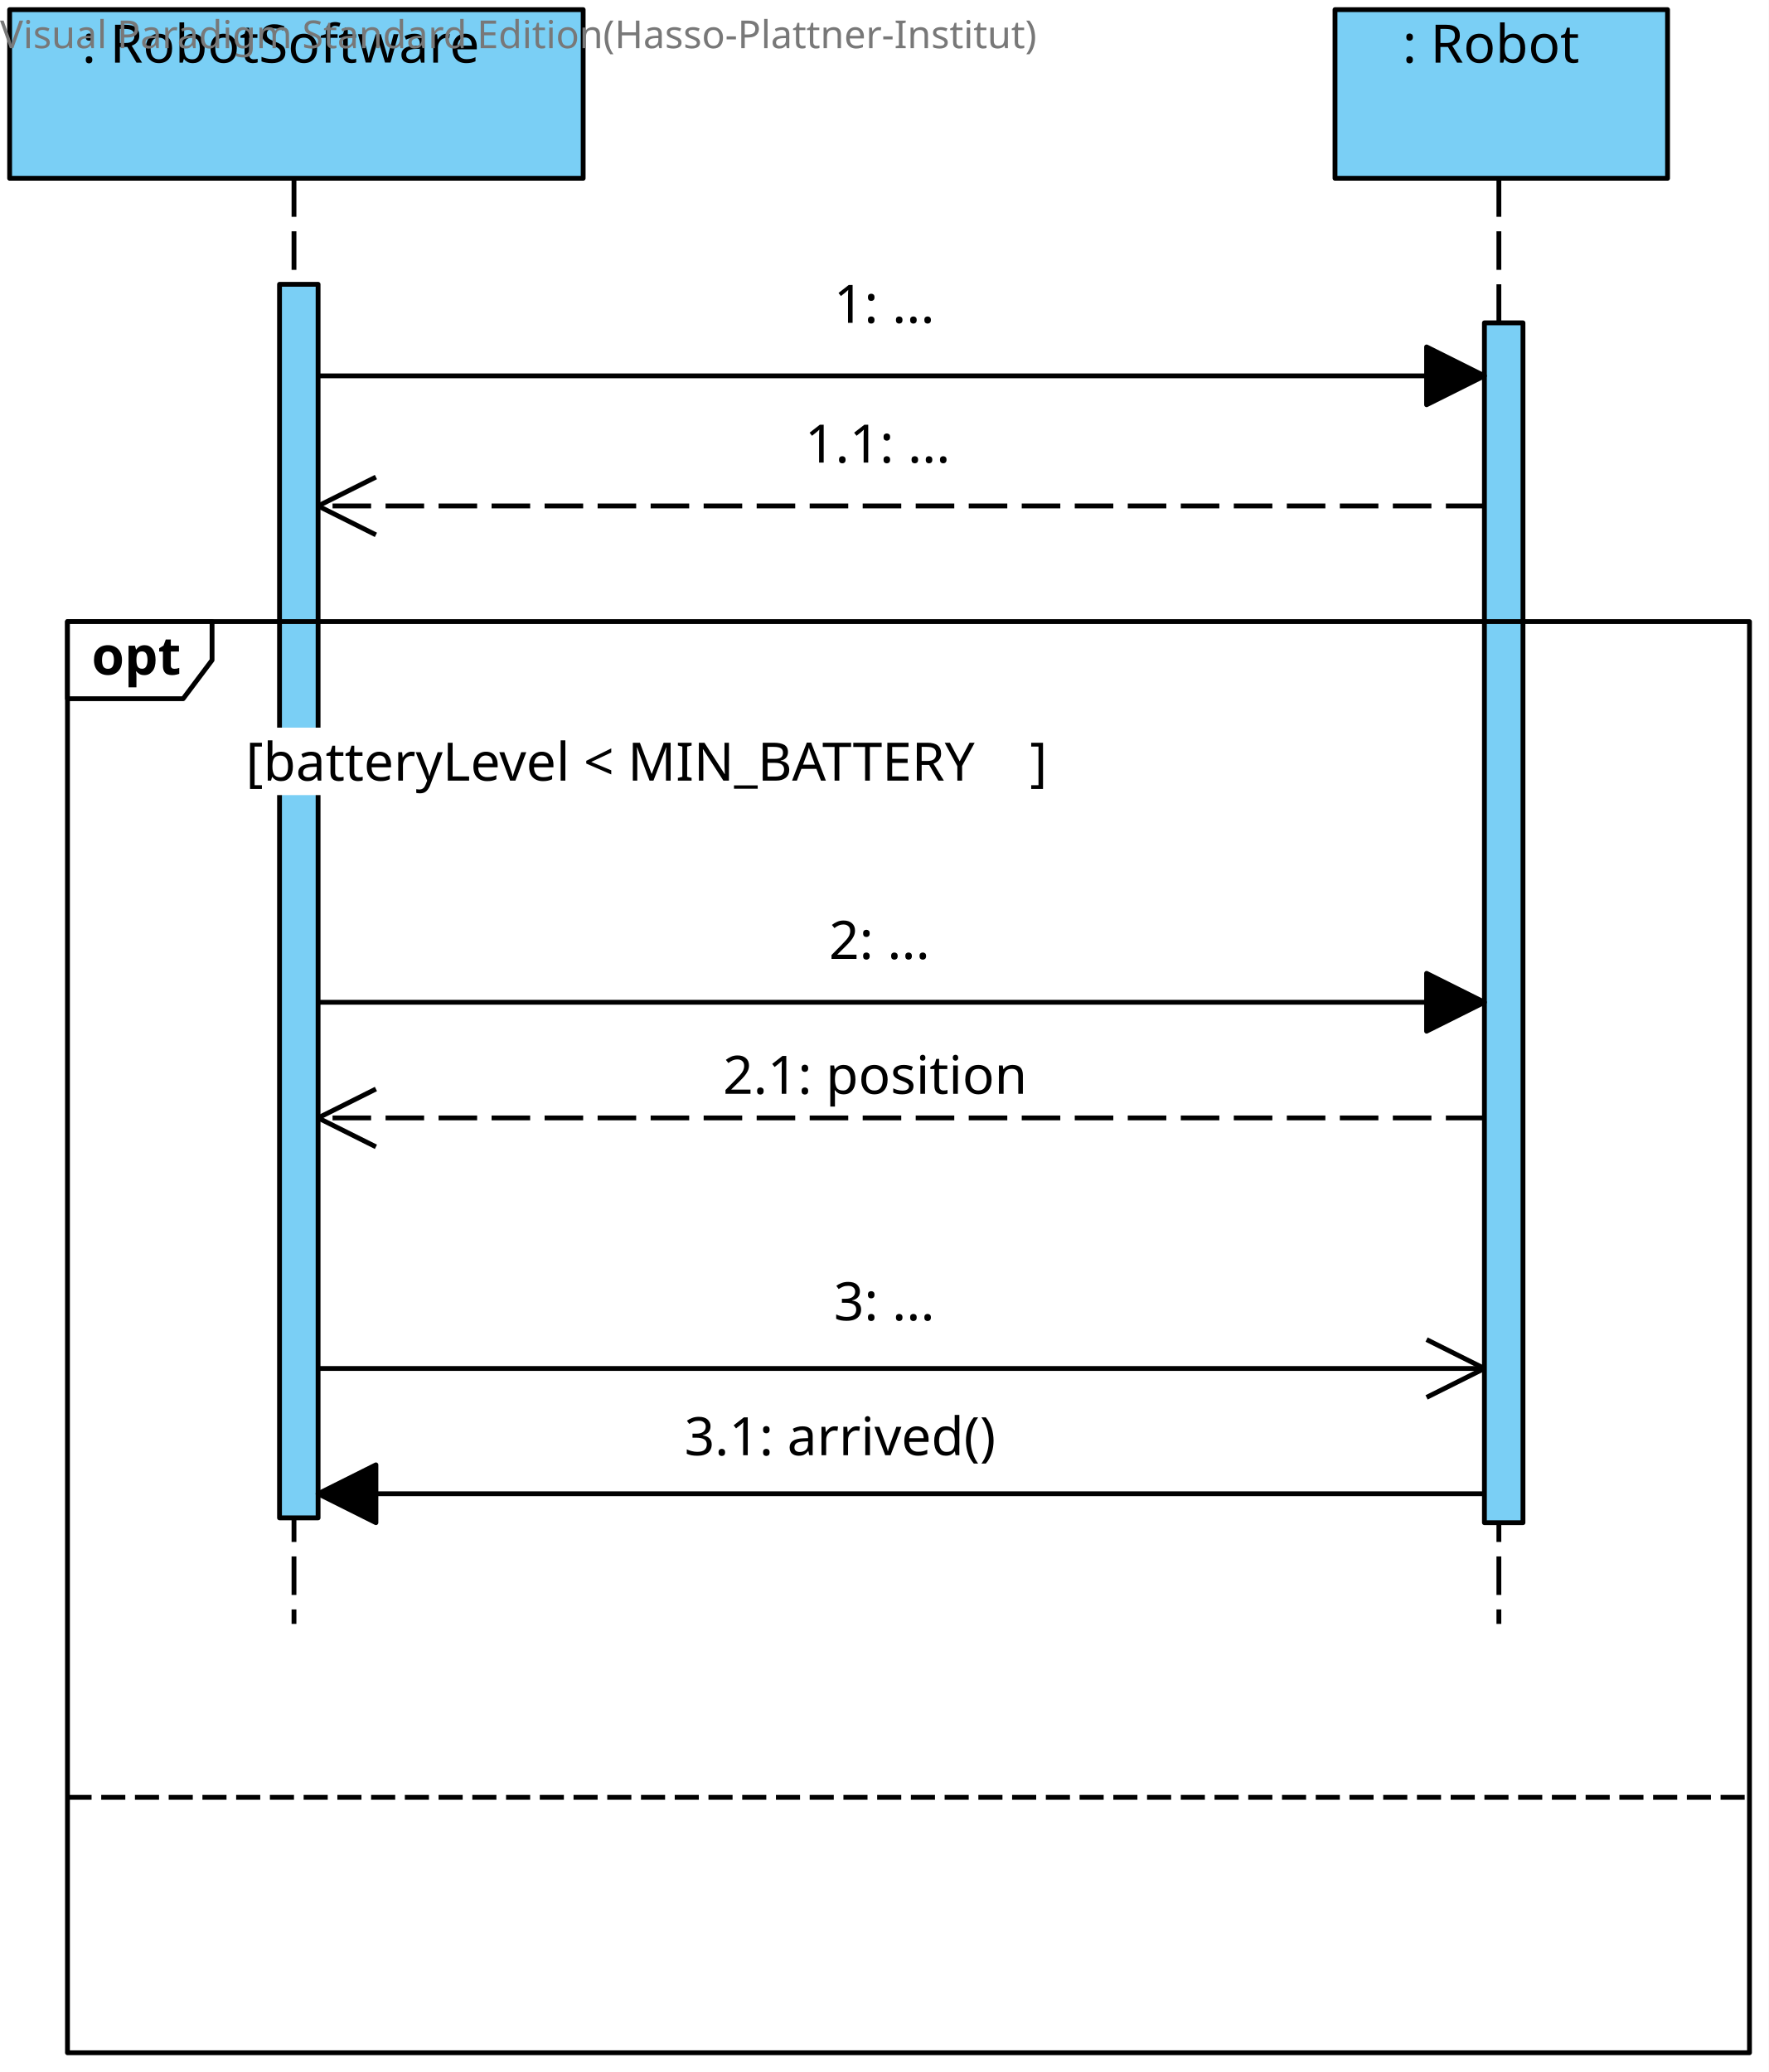
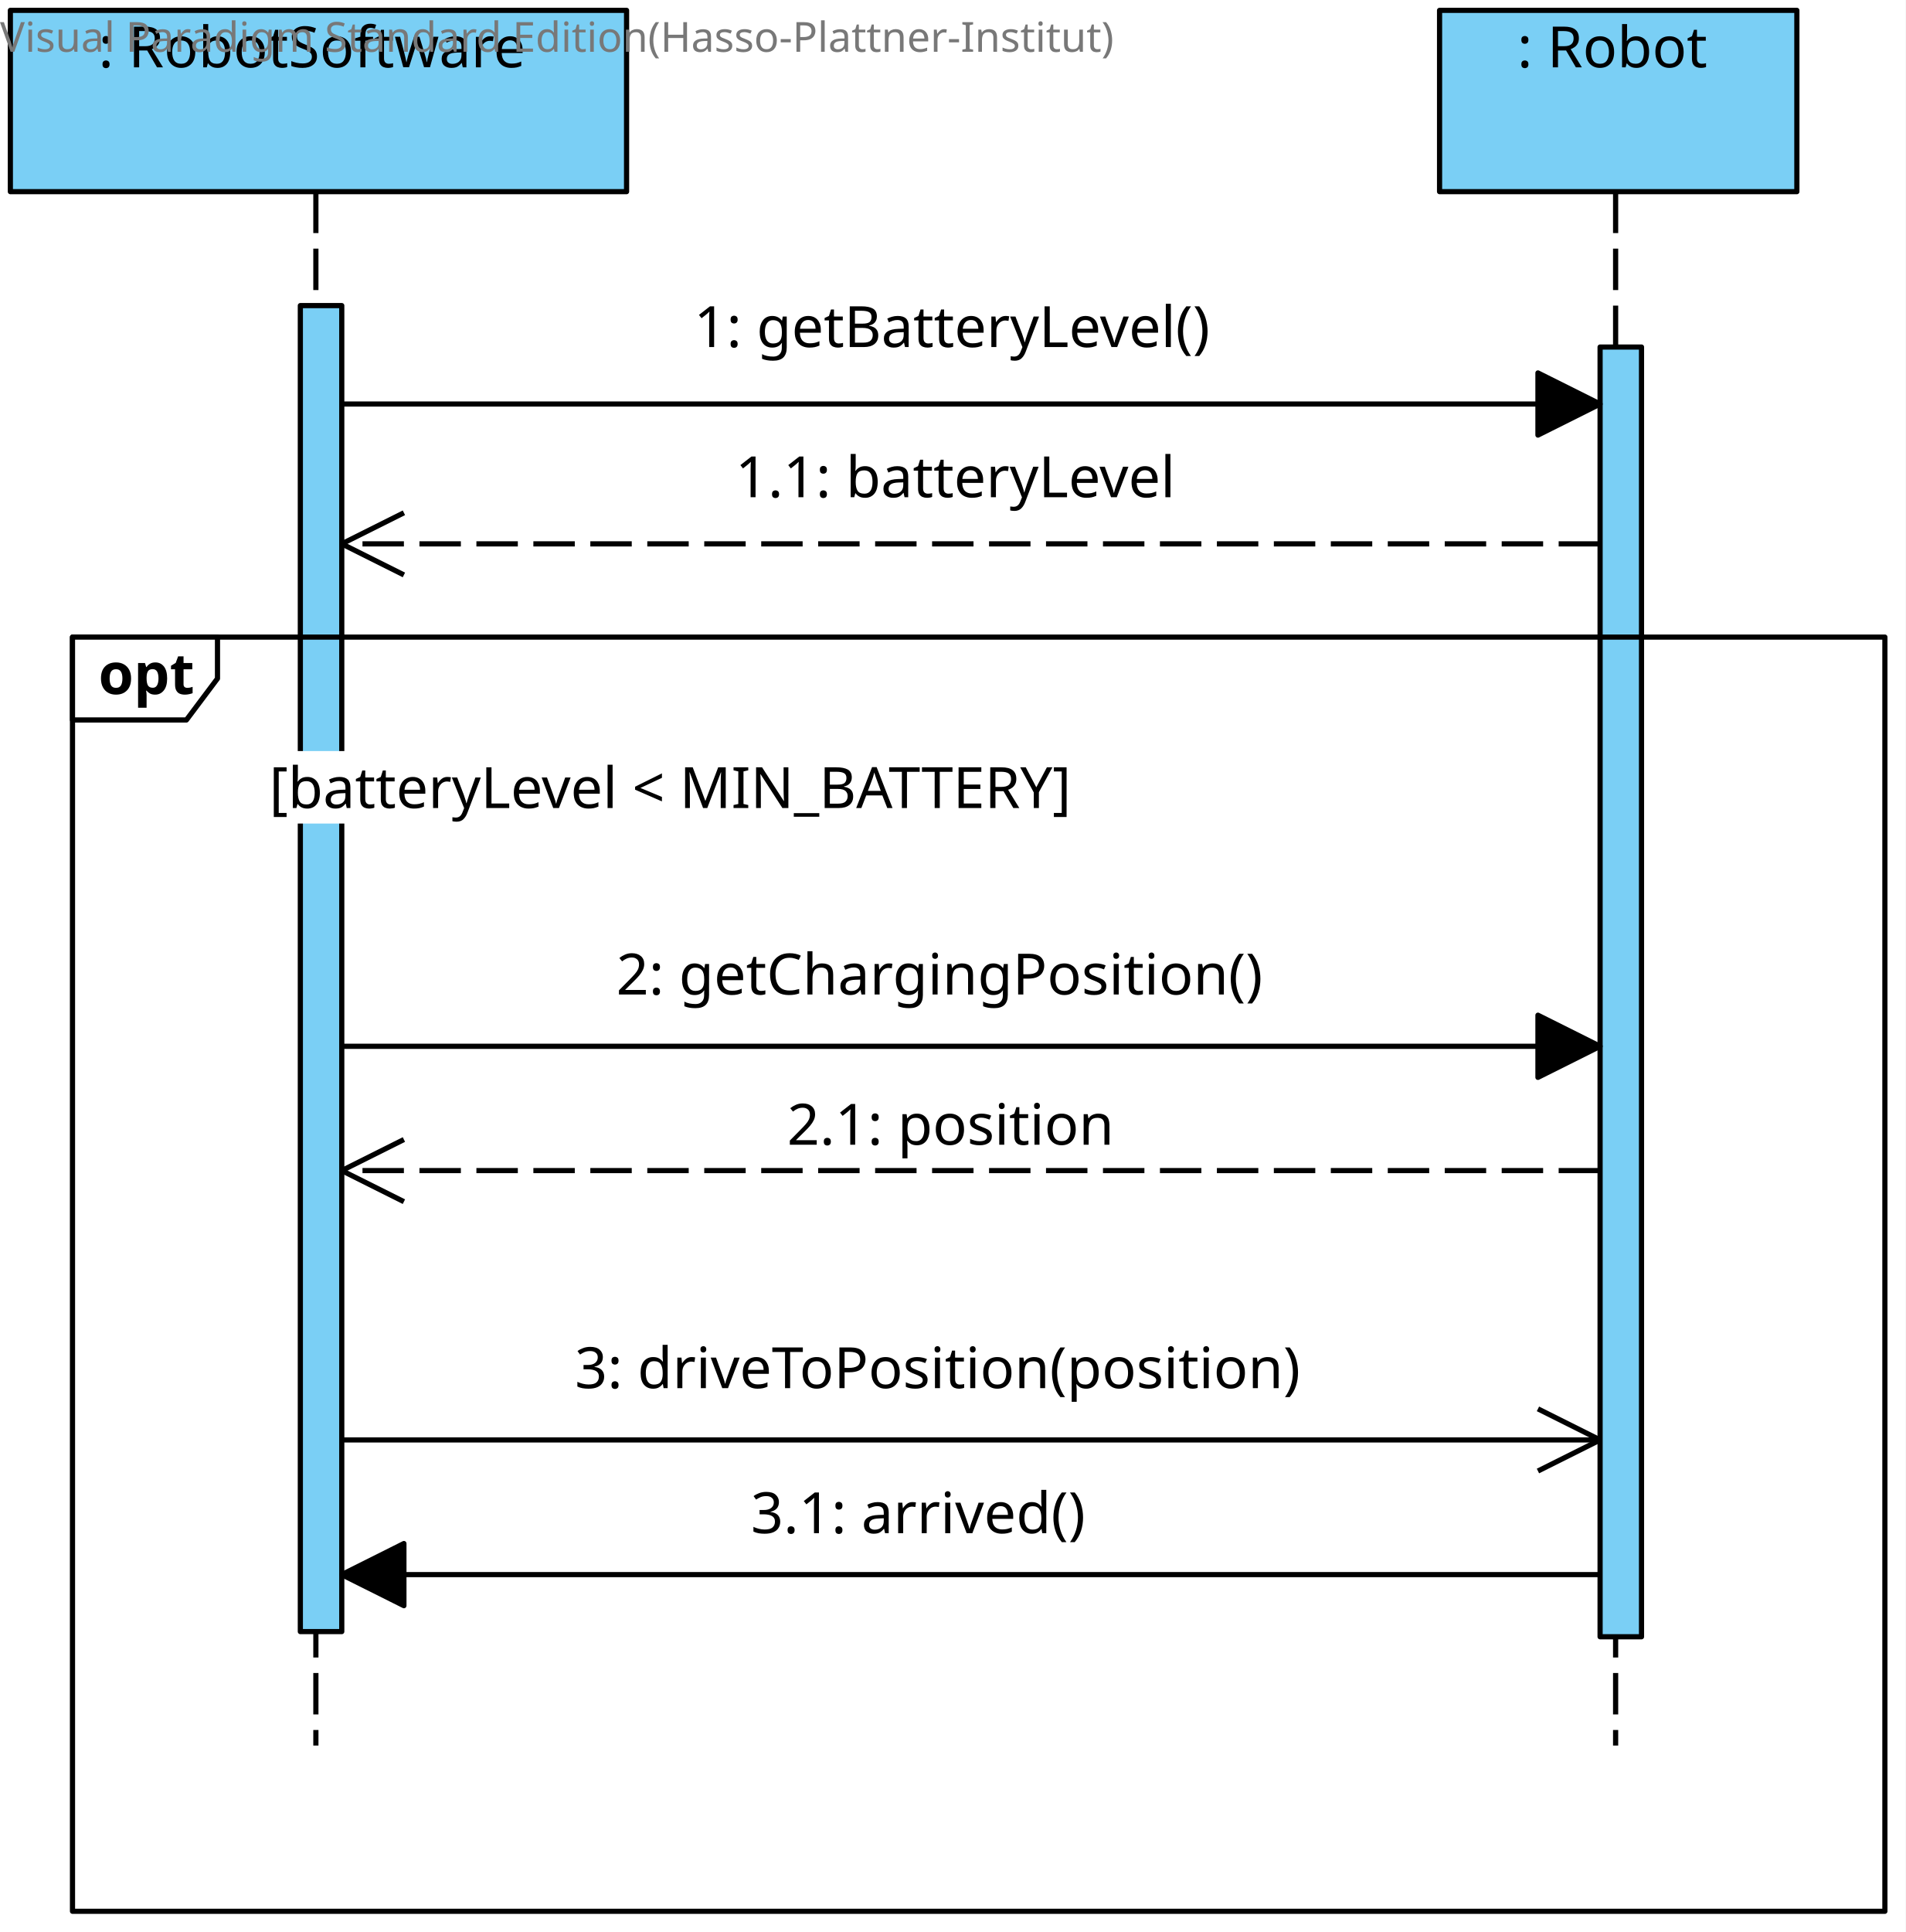
- <svg xmlns="http://www.w3.org/2000/svg" fill-opacity="0" color-rendering="auto" color-interpolation="auto" text-rendering="auto" stroke="rgb(0,0,0)" stroke-linecap="square" width="367" stroke-miterlimit="10" shape-rendering="auto" stroke-opacity="0" fill="rgb(0,0,0)" stroke-dasharray="none" font-weight="normal" stroke-width="1" height="430" font-family="'Dialog'" font-style="normal" stroke-linejoin="miter" font-size="12" stroke-dashoffset="0" image-rendering="auto">
+ <svg xmlns="http://www.w3.org/2000/svg" fill-opacity="0" color-rendering="auto" color-interpolation="auto" text-rendering="auto" stroke="rgb(0,0,0)" stroke-linecap="square" width="368" stroke-miterlimit="10" shape-rendering="auto" stroke-opacity="0" fill="rgb(0,0,0)" stroke-dasharray="none" font-weight="normal" stroke-width="1" height="373" font-family="'Dialog'" font-style="normal" stroke-linejoin="miter" font-size="12" stroke-dashoffset="0" image-rendering="auto">
  <defs id="genericDefs" />
  <g>
    <defs id="defs1">
      <clipPath clipPathUnits="userSpaceOnUse" id="clipPath1">
        <path d="M-7 -7 L131 -7 L131 346 L-7 346 L-7 -7 Z" />
      </clipPath>
      <clipPath clipPathUnits="userSpaceOnUse" id="clipPath2">
        <path d="M-7 -7 L81 -7 L81 346 L-7 346 L-7 -7 Z" />
      </clipPath>
      <clipPath clipPathUnits="userSpaceOnUse" id="clipPath3">
        <path d="M-7 -7 L19 -7 L19 267 L-7 267 L-7 -7 Z" />
      </clipPath>
      <clipPath clipPathUnits="userSpaceOnUse" id="clipPath4">
        <path d="M-7 -7 L19 -7 L19 260 L-7 260 L-7 -7 Z" />
      </clipPath>
      <clipPath clipPathUnits="userSpaceOnUse" id="clipPath5">
-         <path d="M-7 -7 L360 -7 L360 308 L-7 308 L-7 -7 Z" />
+         <path d="M-7 -7 L361 -7 L361 257 L-7 257 L-7 -7 Z" />
      </clipPath>
      <clipPath clipPathUnits="userSpaceOnUse" id="clipPath6">
-         <path d="M222 22 L222 36 L38 36 L38 22 ZM-7 -7 L-7 308 L360 308 L360 -7 Z" />
+         <path d="M199 22 L199 36 L38 36 L38 22 ZM-7 -7 L-7 257 L361 257 L361 -7 Z" />
      </clipPath>
      <clipPath clipPathUnits="userSpaceOnUse" id="clipPath7">
-         <path d="M0 0 L0 17 L31 17 L31 0 Z" />
+         <path d="M0 0 L0 17 L29 17 L29 0 Z" />
      </clipPath>
      <clipPath clipPathUnits="userSpaceOnUse" id="clipPath8">
-         <path d="M-7 -7 L360 -7 L360 63 L-7 63 L-7 -7 Z" />
+         <path d="M-7 -7 L361 -7 L361 240 L-7 240 L-7 -7 Z" />
      </clipPath>
      <clipPath clipPathUnits="userSpaceOnUse" id="clipPath9">
-         <path d="M0 0 L0 4 L349 4 L349 0 Z" />
+         <path d="M0 0 L0 14 L182 14 L182 0 Z" />
      </clipPath>
      <clipPath clipPathUnits="userSpaceOnUse" id="clipPath10">
-         <path d="M-7 -7 L360 -7 L360 239 L-7 239 L-7 -7 Z" />
+         <path d="M0 0 L0 4 L350 4 L350 0 Z" />
      </clipPath>
      <clipPath clipPathUnits="userSpaceOnUse" id="clipPath11">
-         <path d="M0 0 L0 14 L205 14 L205 0 Z" />
+         <path d="M-120 -14 L240 -14 L240 28 L-120 28 L-120 -14 Z" />
      </clipPath>
      <clipPath clipPathUnits="userSpaceOnUse" id="clipPath12">
        <path d="M-70 -14 L140 -14 L140 28 L-70 28 L-70 -14 Z" />
      </clipPath>
      <clipPath clipPathUnits="userSpaceOnUse" id="clipPath13">
-         <path d="M-120 -14 L240 -14 L240 28 L-120 28 L-120 -14 Z" />
+         <path d="M0 0 L447 0 L447 204 L0 204 L0 0 Z" />
      </clipPath>
      <clipPath clipPathUnits="userSpaceOnUse" id="clipPath14">
-         <path d="M0 0 L346 0 L346 104 L0 104 L0 0 Z" />
+         <path d="M-82 -15 L164 -15 L164 30 L-82 30 L-82 -15 Z" />
      </clipPath>
      <clipPath clipPathUnits="userSpaceOnUse" id="clipPath15">
-         <path d="M-82 -15 L164 -15 L164 30 L-82 30 L-82 -15 Z" />
+         <path d="M-168 -14 L336 -14 L336 28 L-168 28 L-168 -14 Z" />
      </clipPath>
      <clipPath clipPathUnits="userSpaceOnUse" id="clipPath16">
-         <path d="M-156 -15 L312 -15 L312 30 L-156 30 L-156 -15 Z" />
+         <path d="M-80 -14 L160 -14 L160 28 L-80 28 L-80 -14 Z" />
      </clipPath>
      <clipPath clipPathUnits="userSpaceOnUse" id="clipPath17">
-         <path d="M-80 -14 L160 -14 L160 28 L-80 28 L-80 -14 Z" />
+         <path d="M-150 -14 L300 -14 L300 28 L-150 28 L-150 -14 Z" />
      </clipPath>
      <clipPath clipPathUnits="userSpaceOnUse" id="clipPath18">
-         <path d="M-138 -13 L276 -13 L276 26 L-138 26 L-138 -13 Z" />
+         <path d="M-101 -13 L202 -13 L202 26 L-101 26 L-101 -13 Z" />
      </clipPath>
      <clipPath clipPathUnits="userSpaceOnUse" id="clipPath19">
-         <path d="M-101 -13 L202 -13 L202 26 L-101 26 L-101 -13 Z" />
-       </clipPath>
-       <clipPath clipPathUnits="userSpaceOnUse" id="clipPath20">
        <path d="M-116 -16 L232 -16 L232 32 L-116 32 L-116 -16 Z" />
      </clipPath>
    </defs>
    <g fill="white" text-rendering="geometricPrecision" fill-opacity="1" stroke-opacity="1" stroke="white">
-       <rect x="0" width="367" height="430" y="0" stroke="none" />
+       <rect x="0" width="368" height="373" y="0" stroke="none" />
    </g>
    <g font-size="11" transform="translate(2,2)" fill-opacity="1" fill="rgb(122,207,245)" text-rendering="geometricPrecision" font-family="sans-serif" stroke="rgb(122,207,245)" stroke-opacity="1">
      <rect x="0" width="119" height="35" y="0" clip-path="url(#clipPath1)" stroke="none" />
    </g>
    <g stroke-linecap="butt" font-size="11" transform="translate(2,2)" fill-opacity="1" fill="black" text-rendering="geometricPrecision" font-family="sans-serif" stroke-linejoin="round" stroke="black" stroke-opacity="1" stroke-miterlimit="0">
      <rect fill="none" x="0" width="119" height="35" y="0" clip-path="url(#clipPath1)" />
      <line clip-path="url(#clipPath1)" fill="none" x1="59" x2="59" y1="35" y2="335" stroke-linejoin="bevel" stroke-dasharray="8,3" />
    </g>
-     <g font-size="11" transform="translate(277,2)" fill-opacity="1" fill="rgb(122,207,245)" text-rendering="geometricPrecision" font-family="sans-serif" stroke="rgb(122,207,245)" stroke-opacity="1">
+     <g font-size="11" transform="translate(278,2)" fill-opacity="1" fill="rgb(122,207,245)" text-rendering="geometricPrecision" font-family="sans-serif" stroke="rgb(122,207,245)" stroke-opacity="1">
      <rect x="0" width="69" height="35" y="0" clip-path="url(#clipPath2)" stroke="none" />
    </g>
-     <g stroke-linecap="butt" font-size="11" transform="translate(277,2)" fill-opacity="1" fill="black" text-rendering="geometricPrecision" font-family="sans-serif" stroke-linejoin="round" stroke="black" stroke-opacity="1" stroke-miterlimit="0">
+     <g stroke-linecap="butt" font-size="11" transform="translate(278,2)" fill-opacity="1" fill="black" text-rendering="geometricPrecision" font-family="sans-serif" stroke-linejoin="round" stroke="black" stroke-opacity="1" stroke-miterlimit="0">
      <rect fill="none" x="0" width="69" height="35" y="0" clip-path="url(#clipPath2)" />
      <line clip-path="url(#clipPath2)" fill="none" x1="34" x2="34" y1="35" y2="335" stroke-linejoin="bevel" stroke-dasharray="8,3" />
    </g>
    <g font-size="11" transform="translate(58,59)" fill-opacity="1" fill="rgb(122,207,245)" text-rendering="geometricPrecision" font-family="sans-serif" stroke="rgb(122,207,245)" stroke-opacity="1">
      <rect x="0" width="8" height="256" y="0" clip-path="url(#clipPath3)" stroke="none" />
    </g>
    <g stroke-linecap="butt" font-size="11" transform="translate(58,59)" fill-opacity="1" fill="black" text-rendering="geometricPrecision" font-family="sans-serif" stroke-linejoin="round" stroke="black" stroke-opacity="1" stroke-miterlimit="0">
      <rect fill="none" x="0" width="8" height="256" y="0" clip-path="url(#clipPath3)" />
    </g>
-     <g font-size="11" transform="translate(308,67)" fill-opacity="1" fill="rgb(122,207,245)" text-rendering="geometricPrecision" font-family="sans-serif" stroke="rgb(122,207,245)" stroke-opacity="1">
+     <g font-size="11" transform="translate(309,67)" fill-opacity="1" fill="rgb(122,207,245)" text-rendering="geometricPrecision" font-family="sans-serif" stroke="rgb(122,207,245)" stroke-opacity="1">
      <rect x="0" width="8" height="249" y="0" clip-path="url(#clipPath4)" stroke="none" />
    </g>
-     <g stroke-linecap="butt" font-size="11" transform="translate(308,67)" fill-opacity="1" fill="black" text-rendering="geometricPrecision" font-family="sans-serif" stroke-linejoin="round" stroke="black" stroke-opacity="1" stroke-miterlimit="0">
+     <g stroke-linecap="butt" font-size="11" transform="translate(309,67)" fill-opacity="1" fill="black" text-rendering="geometricPrecision" font-family="sans-serif" stroke-linejoin="round" stroke="black" stroke-opacity="1" stroke-miterlimit="0">
      <rect fill="none" x="0" width="8" height="249" y="0" clip-path="url(#clipPath4)" />
    </g>
-     <g stroke-linecap="butt" font-size="11" transform="translate(14,129)" fill-opacity="1" fill="black" text-rendering="geometricPrecision" font-family="sans-serif" stroke-linejoin="round" stroke="black" font-weight="bold" stroke-opacity="1" stroke-miterlimit="0">
-       <rect fill="none" x="0" width="349" height="297" y="0" clip-path="url(#clipPath6)" />
+     <g stroke-linecap="butt" font-size="11" transform="translate(14,123)" fill-opacity="1" fill="black" text-rendering="geometricPrecision" font-family="sans-serif" stroke-linejoin="round" stroke="black" font-weight="bold" stroke-opacity="1" stroke-miterlimit="0">
+       <rect fill="none" x="0" width="350" height="246" y="0" clip-path="url(#clipPath6)" />
    </g>
-     <g font-size="11" transform="translate(14,129)" fill-opacity="1" fill="white" text-rendering="geometricPrecision" font-family="sans-serif" stroke="white" font-weight="bold" stroke-opacity="1">
-       <path d="M30 0 L30 8 L24 16 L0 16 L0 0 Z" stroke="none" clip-path="url(#clipPath6)" />
+     <g font-size="11" transform="translate(14,123)" fill-opacity="1" fill="white" text-rendering="geometricPrecision" font-family="sans-serif" stroke="white" font-weight="bold" stroke-opacity="1">
+       <path d="M28 0 L28 8 L22 16 L0 16 L0 0 Z" stroke="none" clip-path="url(#clipPath6)" />
    </g>
-     <g stroke-linecap="butt" font-size="11" transform="translate(14,129)" fill-opacity="1" fill="black" text-rendering="geometricPrecision" font-family="sans-serif" stroke-linejoin="round" stroke="black" font-weight="bold" stroke-opacity="1" stroke-miterlimit="0">
-       <path fill="none" d="M30 0 L30 8 L24 16 L0 16 L0 0 Z" clip-path="url(#clipPath6)" />
+     <g stroke-linecap="butt" font-size="11" transform="translate(14,123)" fill-opacity="1" fill="black" text-rendering="geometricPrecision" font-family="sans-serif" stroke-linejoin="round" stroke="black" font-weight="bold" stroke-opacity="1" stroke-miterlimit="0">
+       <path fill="none" d="M28 0 L28 8 L22 16 L0 16 L0 0 Z" clip-path="url(#clipPath6)" />
    </g>
-     <g font-size="11" transform="translate(14,129)" fill-opacity="1" fill="black" text-rendering="geometricPrecision" font-family="sans-serif" stroke="black" font-weight="bold" stroke-opacity="1">
+     <g font-size="11" transform="translate(14,123)" fill-opacity="1" fill="black" text-rendering="geometricPrecision" font-family="sans-serif" stroke="black" font-weight="bold" stroke-opacity="1">
      <text x="5" xml:space="preserve" y="11" clip-path="url(#clipPath7)" stroke="none">opt</text>
    </g>
-     <g stroke-linecap="butt" font-size="11" transform="translate(14,146)" fill-opacity="1" fill="black" text-rendering="geometricPrecision" font-family="sans-serif" stroke-linejoin="bevel" stroke-dasharray="5,2" stroke="black" stroke-opacity="1" stroke-miterlimit="0">
-       <line y2="227" fill="none" x1="0" clip-path="url(#clipPath10)" x2="348" y1="227" />
-     </g>
-     <g font-size="11" transform="translate(42,151)" fill-opacity="1" fill="white" text-rendering="geometricPrecision" font-family="sans-serif" stroke="white" stroke-opacity="1">
-       <rect x="8" width="188" height="16" y="-1" clip-path="url(#clipPath11)" stroke="none" />
-       <text fill="black" x="9" xml:space="preserve" y="11" clip-path="url(#clipPath11)" stroke="none">[batteryLevel &lt; MIN_BATTERY    ]</text>
-     </g>
-     <g font-size="11" transform="translate(277,2)" fill-opacity="1" fill="black" text-rendering="geometricPrecision" font-family="sans-serif" stroke="black" stroke-opacity="1">
-       <text x="14" xml:space="preserve" y="11" clip-path="url(#clipPath12)" stroke="none">: Robot</text>
+     <g font-size="11" transform="translate(42,145)" fill-opacity="1" fill="white" text-rendering="geometricPrecision" font-family="sans-serif" stroke="white" stroke-opacity="1">
+       <rect x="9" width="164" height="16" y="-1" clip-path="url(#clipPath9)" stroke="none" />
+       <text fill="black" x="10" xml:space="preserve" y="11" clip-path="url(#clipPath9)" stroke="none">[batteryLevel &lt; MIN_BATTERY]</text>
    </g>
    <g font-size="11" transform="translate(2,2)" fill-opacity="1" fill="black" text-rendering="geometricPrecision" font-family="sans-serif" stroke="black" stroke-opacity="1">
-       <text x="15" xml:space="preserve" y="11" clip-path="url(#clipPath13)" stroke="none">: RobotSoftware</text>
+       <text x="17" xml:space="preserve" y="11" clip-path="url(#clipPath11)" stroke="none">: RobotSoftware</text>
    </g>
-     <g stroke-linecap="butt" font-size="11" transform="translate(16,28)" fill-opacity="1" fill="black" text-rendering="geometricPrecision" font-family="sans-serif" stroke-linejoin="round" stroke="black" stroke-opacity="1">
-       <line y2="50" fill="none" x1="50" clip-path="url(#clipPath14)" x2="292" y1="50" />
-       <polygon points=" 292 50 280 44 280 56" clip-path="url(#clipPath14)" stroke="none" />
-       <polygon fill="none" points=" 292 50 280 44 280 56" clip-path="url(#clipPath14)" />
+     <g font-size="11" transform="translate(278,2)" fill-opacity="1" fill="black" text-rendering="geometricPrecision" font-family="sans-serif" stroke="black" stroke-opacity="1">
+       <text x="15" xml:space="preserve" y="11" clip-path="url(#clipPath12)" stroke="none">: Robot</text>
    </g>
-     <g stroke-linecap="butt" font-size="11" transform="translate(16,55)" fill-opacity="1" fill="black" text-rendering="geometricPrecision" font-family="sans-serif" stroke-linejoin="round" stroke-dasharray="8,3" stroke="black" stroke-opacity="1" stroke-miterlimit="0">
-       <line y2="50" fill="none" x1="292" clip-path="url(#clipPath14)" x2="50" y1="50" />
-       <line clip-path="url(#clipPath14)" fill="none" x1="50" x2="62" y1="50" y2="56" stroke-dasharray="none" stroke-miterlimit="10" />
-       <line clip-path="url(#clipPath14)" fill="none" x1="50" x2="62" y1="50" y2="44" stroke-dasharray="none" stroke-miterlimit="10" />
+     <g stroke-linecap="butt" font-size="11" transform="translate(-34,-22)" fill-opacity="1" fill="black" text-rendering="geometricPrecision" font-family="sans-serif" stroke-linejoin="round" stroke="black" stroke-opacity="1">
+       <line y2="100" fill="none" x1="100" clip-path="url(#clipPath13)" x2="343" y1="100" />
+       <polygon points=" 343 100 331 94 331 106" clip-path="url(#clipPath13)" stroke="none" />
+       <polygon fill="none" points=" 343 100 331 94 331 106" clip-path="url(#clipPath13)" />
    </g>
-     <g stroke-linecap="butt" font-size="11" transform="translate(16,158)" fill-opacity="1" fill="black" text-rendering="geometricPrecision" font-family="sans-serif" stroke-linejoin="round" stroke="black" stroke-opacity="1">
-       <line y2="50" fill="none" x1="50" clip-path="url(#clipPath14)" x2="292" y1="50" />
-       <polygon points=" 292 50 280 44 280 56" clip-path="url(#clipPath14)" stroke="none" />
-       <polygon fill="none" points=" 292 50 280 44 280 56" clip-path="url(#clipPath14)" />
+     <g stroke-linecap="butt" font-size="11" transform="translate(-34,5)" fill-opacity="1" fill="black" text-rendering="geometricPrecision" font-family="sans-serif" stroke-linejoin="round" stroke-dasharray="8,3" stroke="black" stroke-opacity="1" stroke-miterlimit="0">
+       <line y2="100" fill="none" x1="343" clip-path="url(#clipPath13)" x2="100" y1="100" />
+       <line clip-path="url(#clipPath13)" fill="none" x1="100" x2="112" y1="100" y2="106" stroke-dasharray="none" stroke-miterlimit="10" />
+       <line clip-path="url(#clipPath13)" fill="none" x1="100" x2="112" y1="100" y2="94" stroke-dasharray="none" stroke-miterlimit="10" />
    </g>
-     <g stroke-linecap="butt" font-size="11" transform="translate(16,182)" fill-opacity="1" fill="black" text-rendering="geometricPrecision" font-family="sans-serif" stroke-linejoin="round" stroke-dasharray="8,3" stroke="black" stroke-opacity="1" stroke-miterlimit="0">
-       <line y2="50" fill="none" x1="292" clip-path="url(#clipPath14)" x2="50" y1="50" />
-       <line clip-path="url(#clipPath14)" fill="none" x1="50" x2="62" y1="50" y2="56" stroke-dasharray="none" stroke-miterlimit="10" />
-       <line clip-path="url(#clipPath14)" fill="none" x1="50" x2="62" y1="50" y2="44" stroke-dasharray="none" stroke-miterlimit="10" />
+     <g stroke-linecap="butt" font-size="11" transform="translate(-34,102)" fill-opacity="1" fill="black" text-rendering="geometricPrecision" font-family="sans-serif" stroke-linejoin="round" stroke="black" stroke-opacity="1">
+       <line y2="100" fill="none" x1="100" clip-path="url(#clipPath13)" x2="343" y1="100" />
+       <polygon points=" 343 100 331 94 331 106" clip-path="url(#clipPath13)" stroke="none" />
+       <polygon fill="none" points=" 343 100 331 94 331 106" clip-path="url(#clipPath13)" />
    </g>
-     <g stroke-linecap="butt" font-size="11" transform="translate(16,234)" fill-opacity="1" fill="black" text-rendering="geometricPrecision" font-family="sans-serif" stroke-linejoin="round" stroke="black" stroke-opacity="1">
-       <line y2="50" fill="none" x1="50" clip-path="url(#clipPath14)" x2="292" y1="50" />
-       <line y2="44" fill="none" x1="292" clip-path="url(#clipPath14)" x2="280" y1="50" />
-       <line y2="56" fill="none" x1="292" clip-path="url(#clipPath14)" x2="280" y1="50" />
+     <g stroke-linecap="butt" font-size="11" transform="translate(-34,126)" fill-opacity="1" fill="black" text-rendering="geometricPrecision" font-family="sans-serif" stroke-linejoin="round" stroke-dasharray="8,3" stroke="black" stroke-opacity="1" stroke-miterlimit="0">
+       <line y2="100" fill="none" x1="343" clip-path="url(#clipPath13)" x2="100" y1="100" />
+       <line clip-path="url(#clipPath13)" fill="none" x1="100" x2="112" y1="100" y2="106" stroke-dasharray="none" stroke-miterlimit="10" />
+       <line clip-path="url(#clipPath13)" fill="none" x1="100" x2="112" y1="100" y2="94" stroke-dasharray="none" stroke-miterlimit="10" />
    </g>
-     <g stroke-linecap="butt" font-size="11" transform="translate(16,260)" fill-opacity="1" fill="black" text-rendering="geometricPrecision" font-family="sans-serif" stroke-linejoin="round" stroke="black" stroke-opacity="1">
-       <line y2="50" fill="none" x1="292" clip-path="url(#clipPath14)" x2="50" y1="50" />
-       <polygon points=" 50 50 62 56 62 44" clip-path="url(#clipPath14)" stroke="none" />
-       <polygon fill="none" points=" 50 50 62 56 62 44" clip-path="url(#clipPath14)" />
+     <g stroke-linecap="butt" font-size="11" transform="translate(-34,178)" fill-opacity="1" fill="black" text-rendering="geometricPrecision" font-family="sans-serif" stroke-linejoin="round" stroke="black" stroke-opacity="1">
+       <line y2="100" fill="none" x1="100" clip-path="url(#clipPath13)" x2="343" y1="100" />
+       <line y2="94" fill="none" x1="343" clip-path="url(#clipPath13)" x2="331" y1="100" />
+       <line y2="106" fill="none" x1="343" clip-path="url(#clipPath13)" x2="331" y1="100" />
    </g>
-     <g font-size="11" transform="translate(138,291)" fill-opacity="1" fill="black" text-rendering="geometricPrecision" font-family="sans-serif" stroke="black" stroke-opacity="1">
-       <text x="4" xml:space="preserve" y="11" clip-path="url(#clipPath15)" stroke="none">3.1: arrived()</text>
+     <g stroke-linecap="butt" font-size="11" transform="translate(-34,204)" fill-opacity="1" fill="black" text-rendering="geometricPrecision" font-family="sans-serif" stroke-linejoin="round" stroke="black" stroke-opacity="1">
+       <line y2="100" fill="none" x1="343" clip-path="url(#clipPath13)" x2="100" y1="100" />
+       <polygon points=" 100 100 112 106 112 94" clip-path="url(#clipPath13)" stroke="none" />
+       <polygon fill="none" points=" 100 100 112 106 112 94" clip-path="url(#clipPath13)" />
    </g>
-     <g font-size="11" transform="translate(108,263)" fill-opacity="1" fill="black" text-rendering="geometricPrecision" font-family="sans-serif" stroke="black" stroke-opacity="1">
-       <text x="65" xml:space="preserve" y="11" clip-path="url(#clipPath16)" stroke="none">3: ...</text>
+     <g font-size="11" transform="translate(139,285)" fill-opacity="1" fill="black" text-rendering="geometricPrecision" font-family="sans-serif" stroke="black" stroke-opacity="1">
+       <text x="6" xml:space="preserve" y="11" clip-path="url(#clipPath14)" stroke="none">3.1: arrived()</text>
    </g>
-     <g font-size="11" transform="translate(145,216)" fill-opacity="1" fill="black" text-rendering="geometricPrecision" font-family="sans-serif" stroke="black" stroke-opacity="1">
-       <text x="5" xml:space="preserve" y="11" clip-path="url(#clipPath17)" stroke="none">2.1: position</text>
+     <g font-size="11" transform="translate(102,257)" fill-opacity="1" fill="black" text-rendering="geometricPrecision" font-family="sans-serif" stroke="black" stroke-opacity="1">
+       <text x="9" xml:space="preserve" y="11" clip-path="url(#clipPath15)" stroke="none">3: driveToPosition(position)</text>
    </g>
-     <g font-size="11" transform="translate(116,188)" fill-opacity="1" fill="black" text-rendering="geometricPrecision" font-family="sans-serif" stroke="black" stroke-opacity="1">
-       <text x="56" xml:space="preserve" y="11" clip-path="url(#clipPath18)" stroke="none">2: ...</text>
+     <g font-size="11" transform="translate(146,210)" fill-opacity="1" fill="black" text-rendering="geometricPrecision" font-family="sans-serif" stroke="black" stroke-opacity="1">
+       <text x="6" xml:space="preserve" y="11" clip-path="url(#clipPath16)" stroke="none">2.1: position</text>
    </g>
-     <g font-size="11" transform="translate(135,85)" fill-opacity="1" fill="black" text-rendering="geometricPrecision" font-family="sans-serif" stroke="black" stroke-opacity="1">
-       <text x="32" xml:space="preserve" y="11" clip-path="url(#clipPath19)" stroke="none">1.1: ...</text>
+     <g font-size="11" transform="translate(110,181)" fill-opacity="1" fill="black" text-rendering="geometricPrecision" font-family="sans-serif" stroke="black" stroke-opacity="1">
+       <text x="9" xml:space="preserve" y="11" clip-path="url(#clipPath17)" stroke="none">2: getChargingPosition()</text>
+     </g>
+     <g font-size="11" transform="translate(136,85)" fill-opacity="1" fill="black" text-rendering="geometricPrecision" font-family="sans-serif" stroke="black" stroke-opacity="1">
+       <text x="6" xml:space="preserve" y="11" clip-path="url(#clipPath18)" stroke="none">1.1: batteryLevel</text>
    </g>
    <g font-size="11" transform="translate(128,55)" fill-opacity="1" fill="black" text-rendering="geometricPrecision" font-family="sans-serif" stroke="black" stroke-opacity="1">
-       <text x="45" xml:space="preserve" y="12" clip-path="url(#clipPath20)" stroke="none">1: ...</text>
+       <text x="6" xml:space="preserve" y="12" clip-path="url(#clipPath19)" stroke="none">1: getBatteryLevel()</text>
    </g>
    <g fill="rgb(120,120,120)" text-rendering="geometricPrecision" fill-opacity="1" font-size="8" stroke-opacity="1" stroke="rgb(120,120,120)">
      <text x="0" xml:space="preserve" y="10" stroke="none">Visual Paradigm Standard Edition(Hasso-Plattner-Institut)</text>
    </g>
  </g>
</svg>
